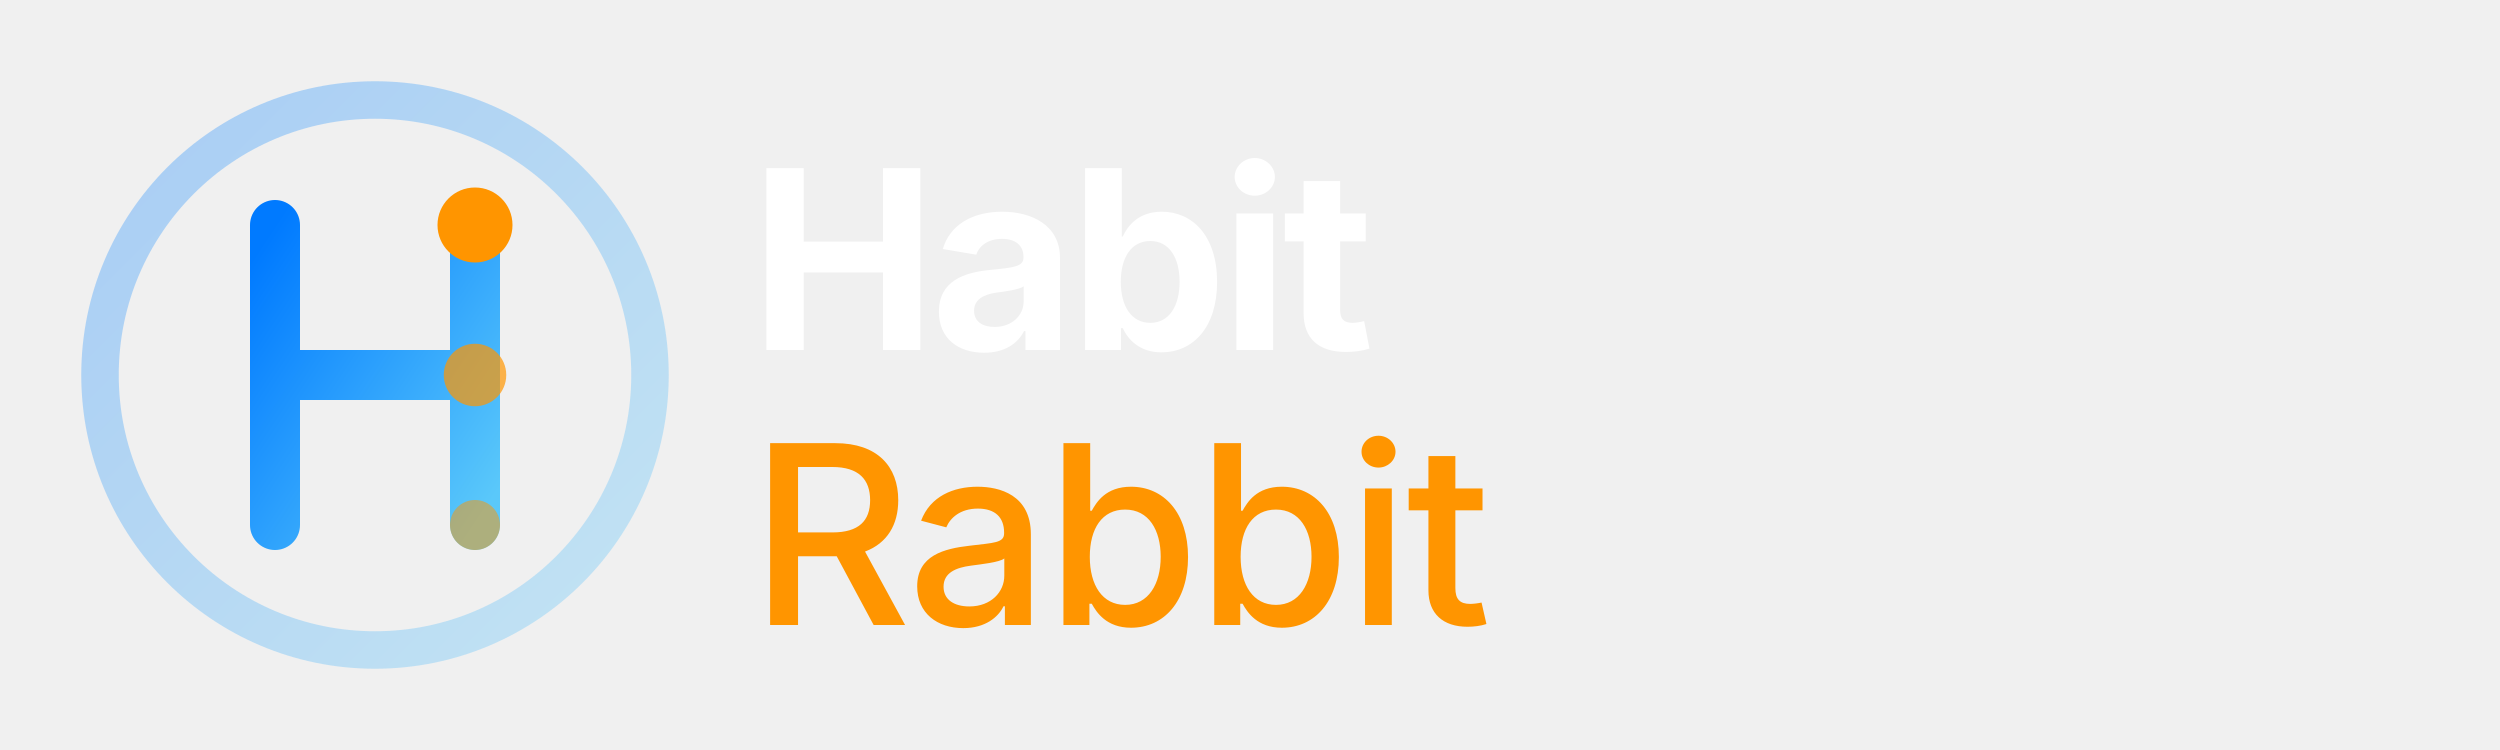
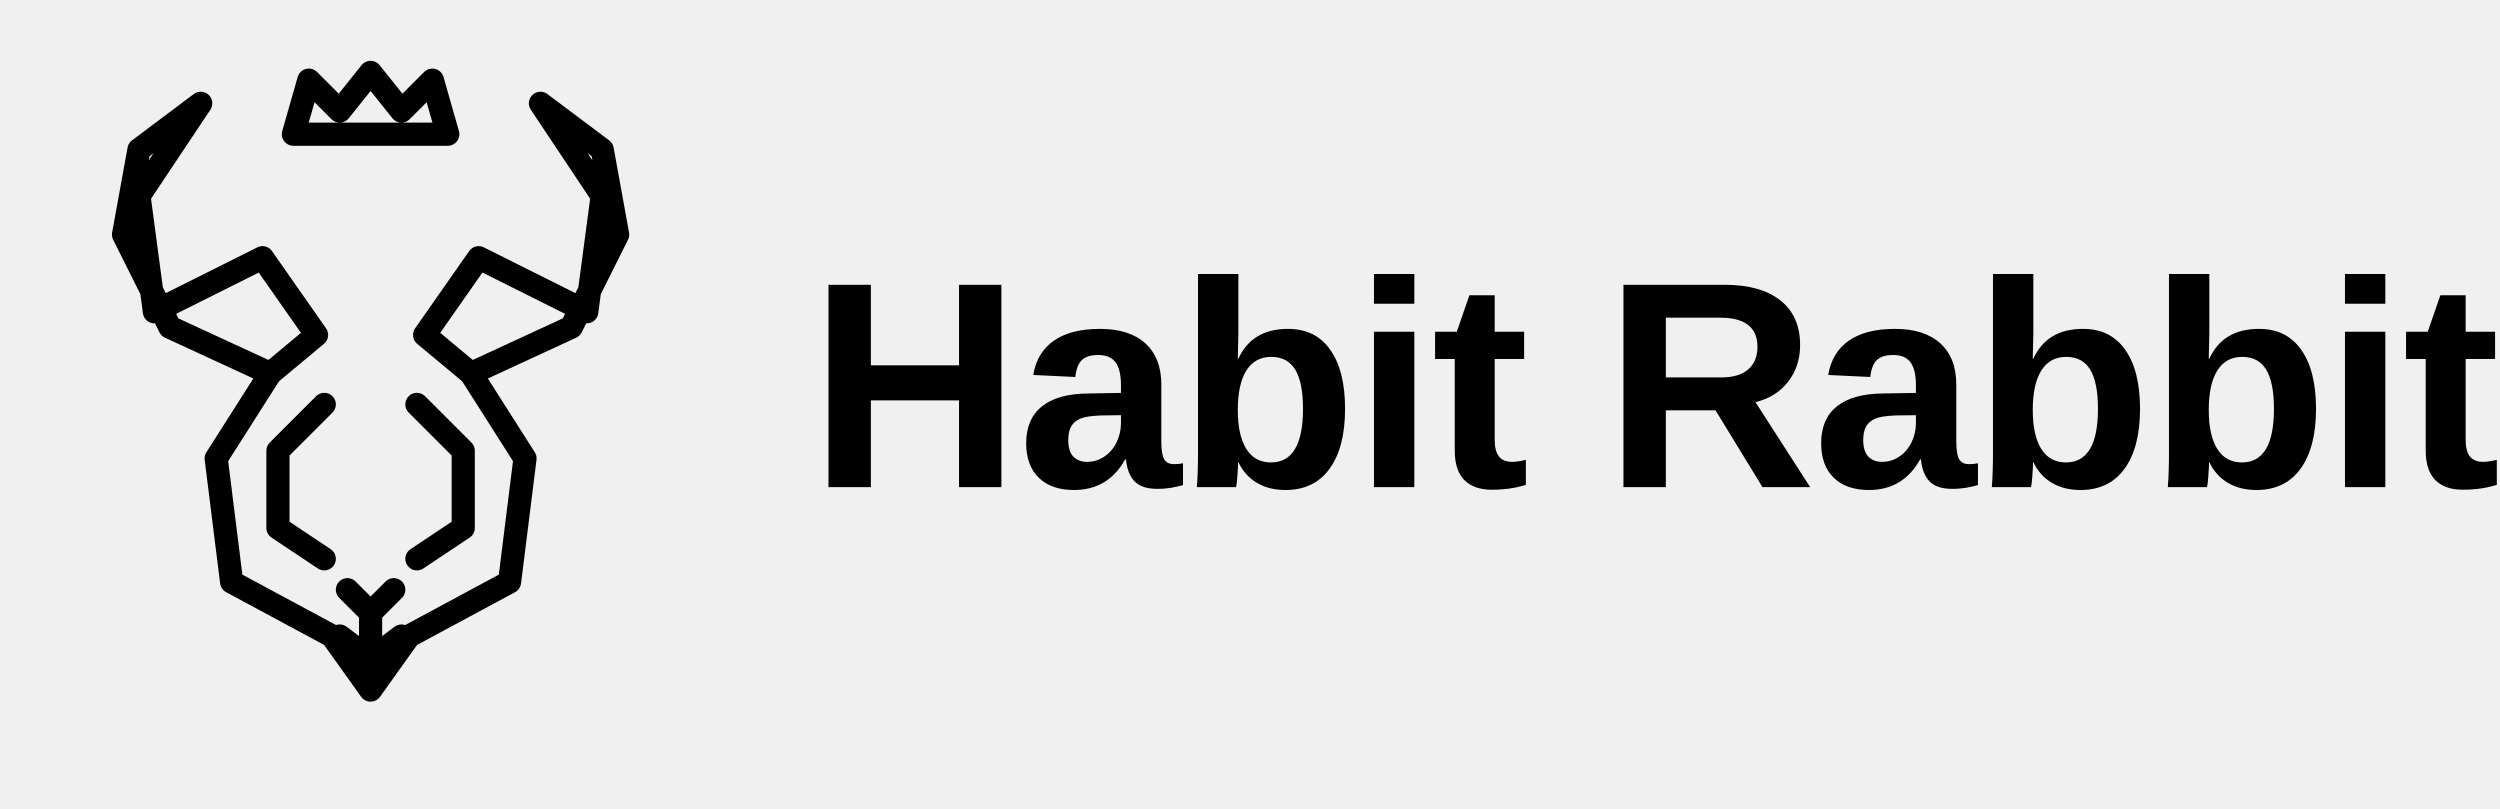
- <svg xmlns="http://www.w3.org/2000/svg" width="200" height="60" viewBox="0 0 200 60" fill="none">
-   <g id="icon-mark">
-     <circle cx="30" cy="30" r="22" stroke="url(#gradient)" stroke-width="3" fill="none" opacity="0.3" />
-     <path d="M22 18 L22 42 M22 30 L38 30 M38 18 L38 42" stroke="url(#gradient)" stroke-width="4" stroke-linecap="round" stroke-linejoin="round" />
-     <circle cx="38" cy="18" r="3" fill="#FF9500" />
-     <circle cx="38" cy="30" r="2.5" fill="#FF9500" opacity="0.7" />
-     <circle cx="38" cy="42" r="2" fill="#FF9500" opacity="0.5" />
+ <svg xmlns="http://www.w3.org/2000/svg" viewBox="0 0 272 88" fill="none">
+   <g transform="translate(0,2) scale(0.84)" stroke="currentColor" stroke-width="3" stroke-linecap="round" stroke-linejoin="round">
+     <path d="M40 8L44 12L48 7L52 12L56 8L58 15H38L40 8Z" />
+     <path d="M26 11L18 17L16 28L22 40L35 46L41 41L34 31L20 38L18 23L26 11Z" />
+     <path d="M70 11L78 17L80 28L74 40L61 46L55 41L62 31L76 38L78 23L70 11Z" />
+     <path d="M35 46L28 57L30 73L43 80L48 87L53 80L66 73L68 57L61 46" />
+     <path d="M42 50L36 56V66L42 70" />
+     <path d="M54 50L60 56V66L54 70" />
+     <path d="M45 74L48 77L51 74" />
+     <path d="M48 77V83" />
+     <path d="M48 83L44 80" />
+     <path d="M48 83L52 80" />
  </g>
-   <g id="wordmark">
-     <text x="60" y="28" font-family="-apple-system, BlinkMacSystemFont, 'SF Pro Display', sans-serif" font-size="20" font-weight="700" fill="#FFFFFF" letter-spacing="-0.5">
-       Habit
-     </text>
-     <text x="60" y="50" font-family="-apple-system, BlinkMacSystemFont, 'SF Pro Display', sans-serif" font-size="20" font-weight="500" fill="#FF9500" letter-spacing="-0.3">
-       Rabbit
-     </text>
-   </g>
-   <defs>
-     <linearGradient id="gradient" x1="0%" y1="0%" x2="100%" y2="100%">
-       <stop offset="0%" style="stop-color:#007AFF;stop-opacity:1" />
-       <stop offset="100%" style="stop-color:#5AC8FA;stop-opacity:1" />
-     </linearGradient>
-   </defs>
+   <text x="88" y="53" fill="currentColor" font-size="32" font-weight="600" font-family="Manrope, Arial, sans-serif" letter-spacing="-0.4">Habit Rabbit</text>
</svg>
